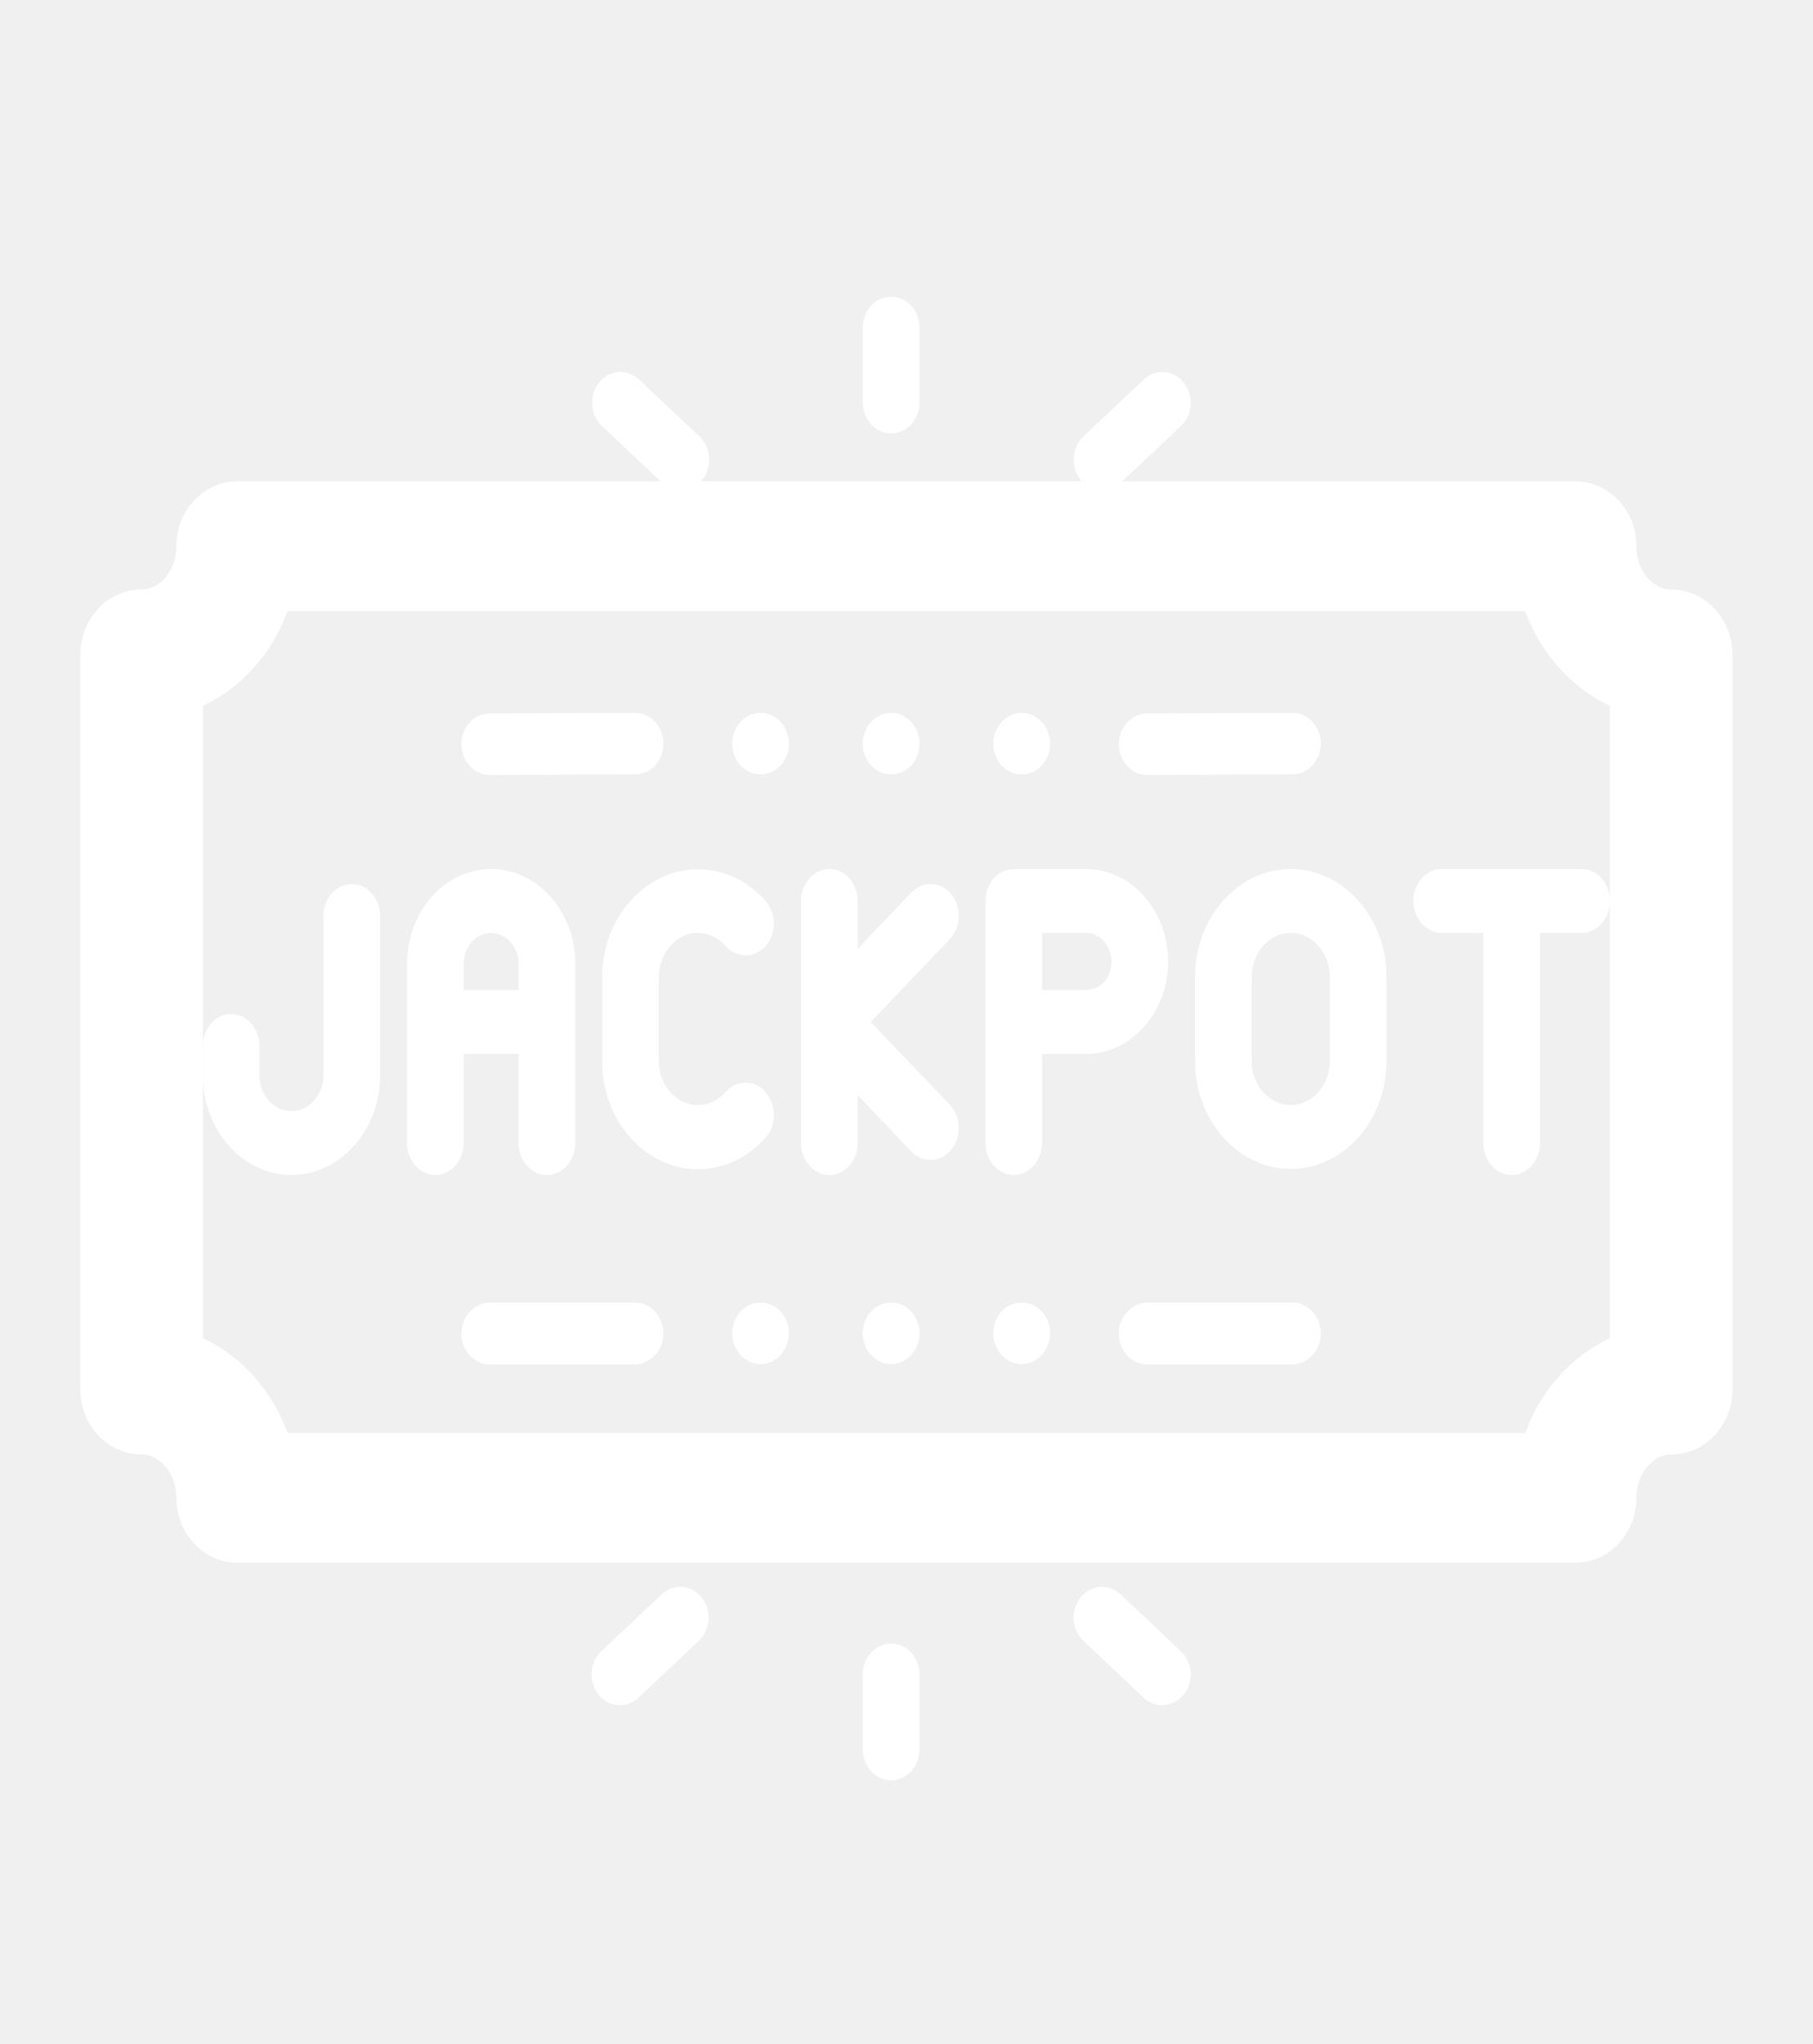
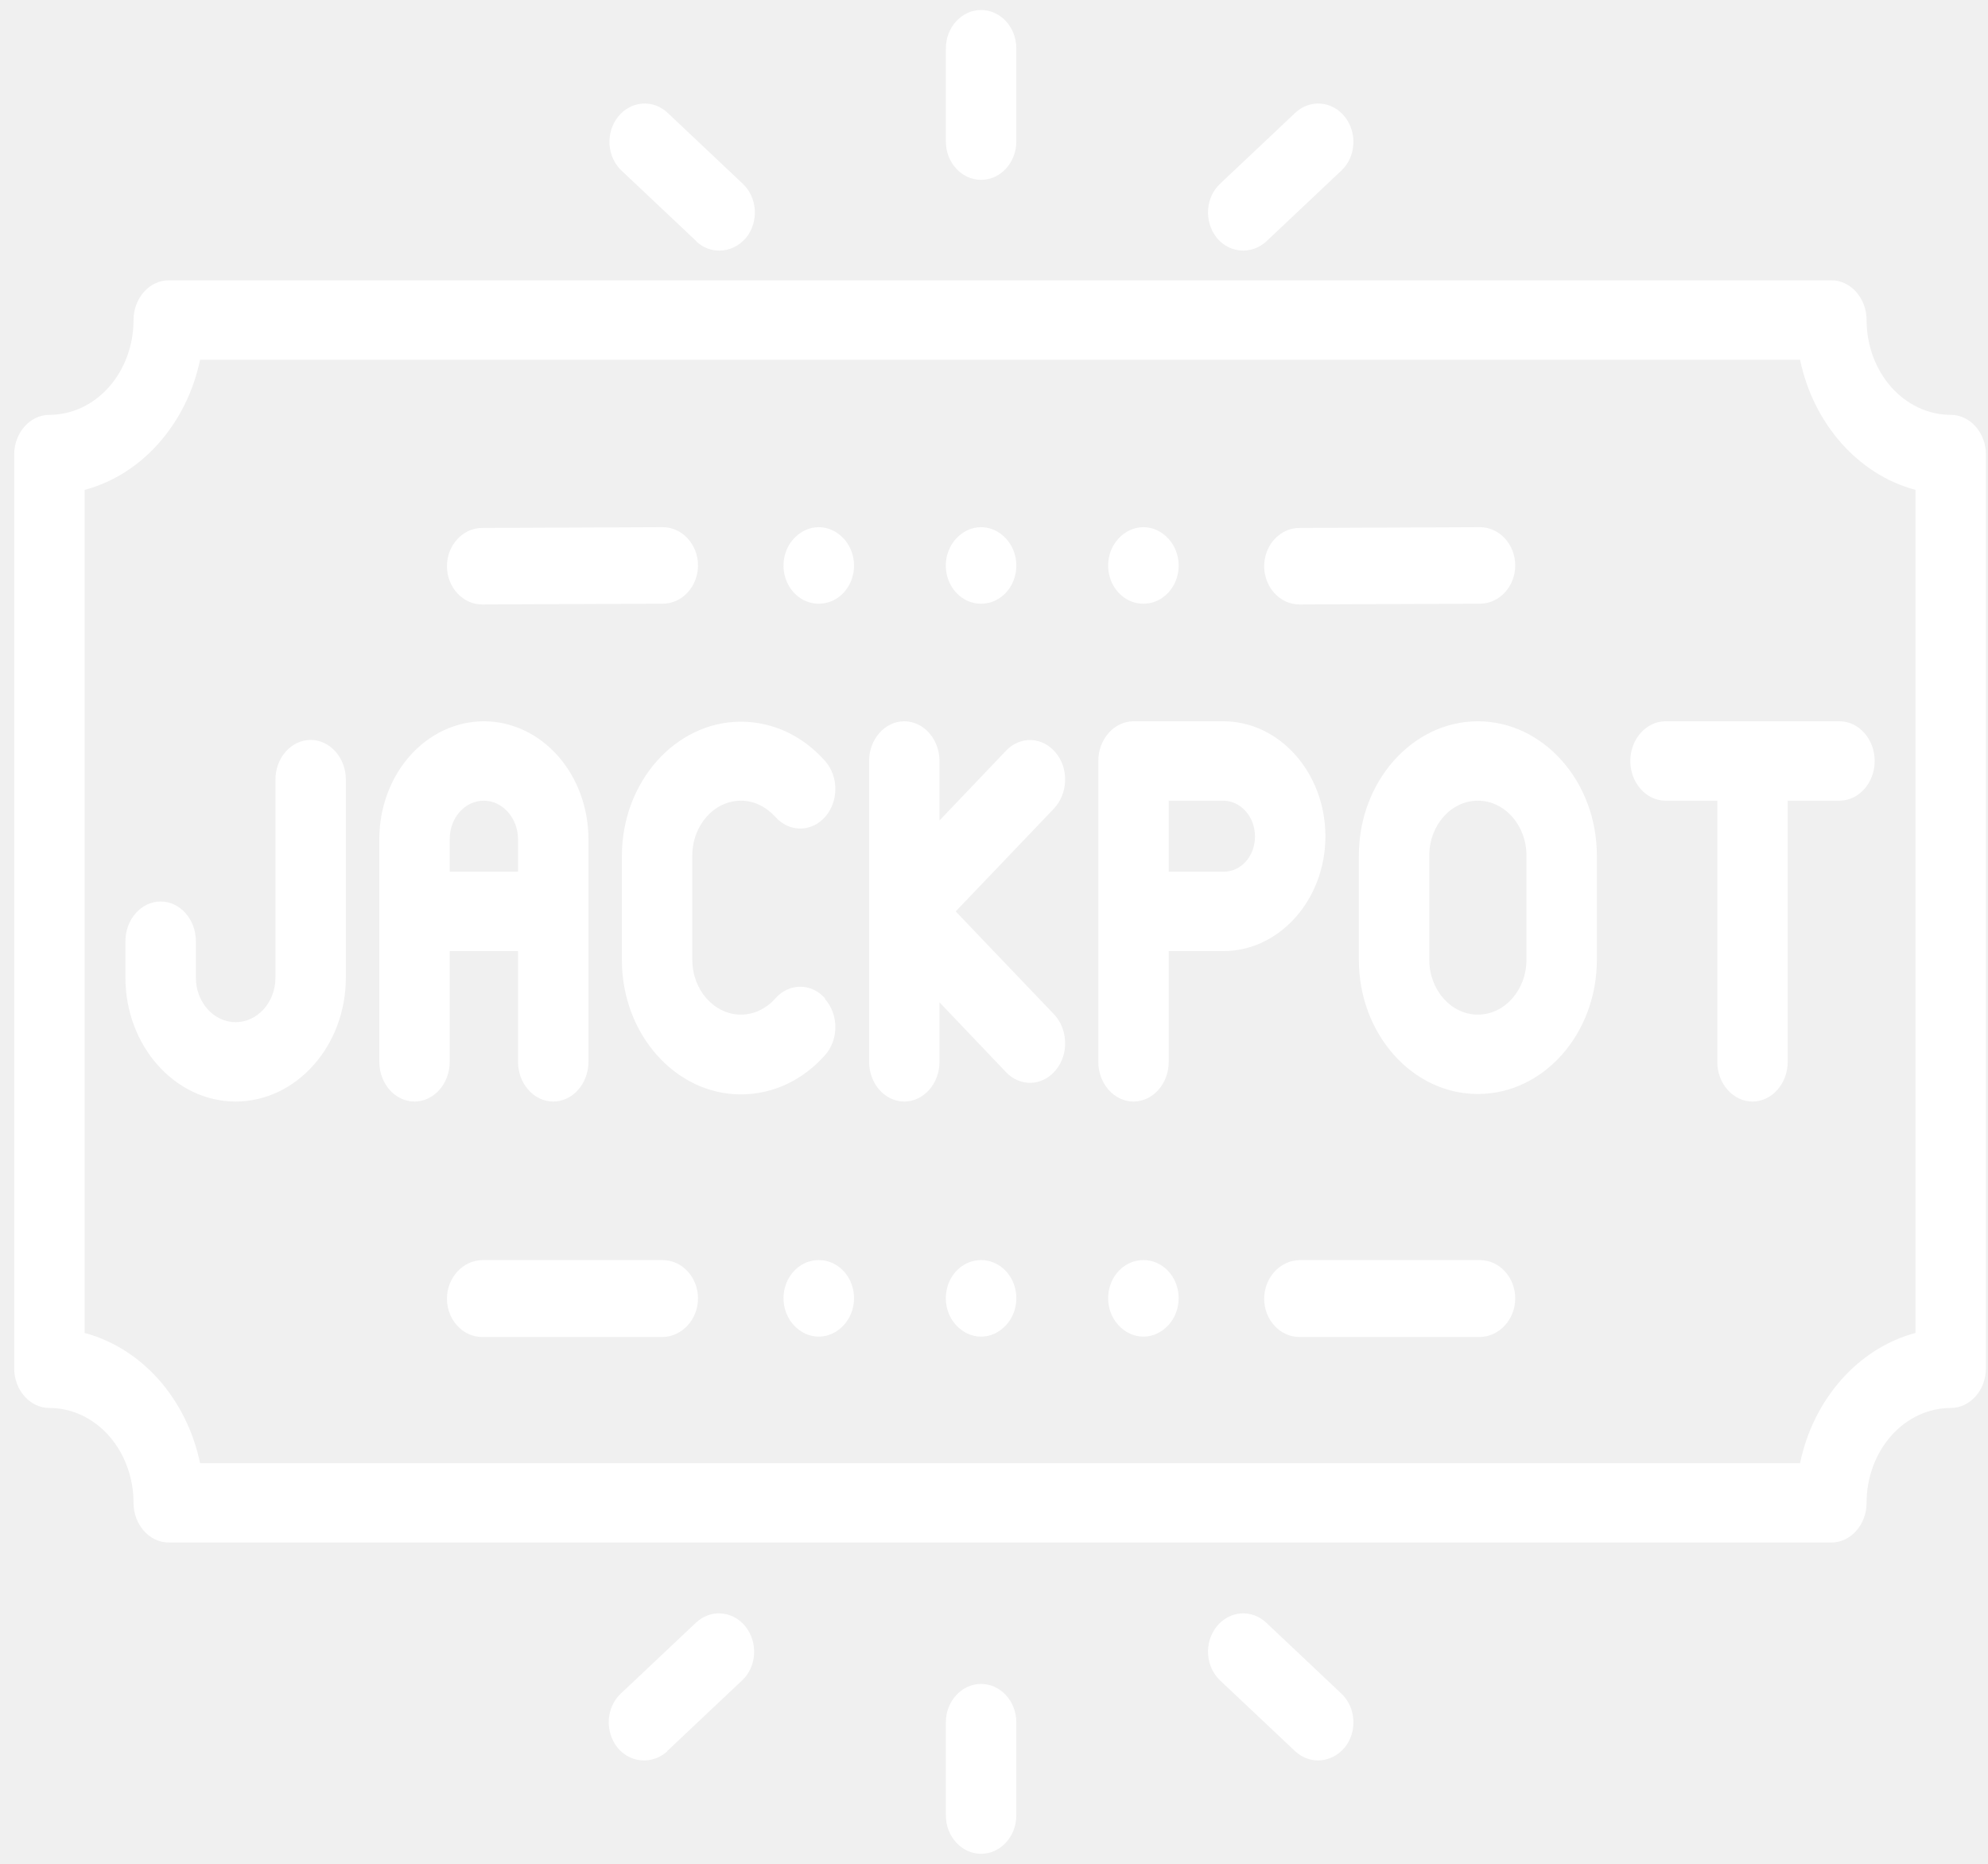
- <svg xmlns="http://www.w3.org/2000/svg" width="55" height="62" viewBox="0 0 55 62" fill="none">
-   <path d="M10.673 26.815C10.201 26.815 9.814 27.251 9.814 27.784V32.618C9.814 33.218 9.376 33.703 8.843 33.703C8.31 33.703 7.872 33.218 7.872 32.618V31.727C7.872 31.194 7.485 30.758 7.012 30.758C6.54 30.758 6.153 31.194 6.153 31.727V32.618C6.153 34.284 7.365 35.64 8.843 35.64C10.321 35.64 11.533 34.284 11.533 32.618V27.784C11.533 27.251 11.146 26.815 10.673 26.815ZM15.735 31.969V34.672C15.735 35.204 16.122 35.64 16.595 35.64C17.067 35.64 17.454 35.204 17.454 34.672V29.237C17.454 28.474 17.185 27.742 16.706 27.203C16.228 26.663 15.578 26.36 14.902 26.36C14.225 26.36 13.575 26.663 13.097 27.203C12.618 27.742 12.349 28.474 12.349 29.237V34.672C12.349 35.204 12.736 35.64 13.209 35.64C13.681 35.64 14.068 35.204 14.068 34.672V31.969H15.735ZM14.902 28.297C15.357 28.297 15.735 28.724 15.735 29.237V30.031H14.068V29.237C14.068 28.714 14.438 28.297 14.902 28.297ZM23.229 33.122C23.149 33.032 23.055 32.961 22.951 32.912C22.847 32.863 22.735 32.838 22.623 32.838C22.51 32.838 22.399 32.863 22.295 32.912C22.191 32.961 22.097 33.032 22.017 33.122C21.794 33.373 21.493 33.519 21.175 33.519C20.522 33.519 19.989 32.918 19.989 32.182V29.634C19.989 28.898 20.522 28.297 21.175 28.297C21.493 28.297 21.785 28.443 22.017 28.694C22.097 28.784 22.191 28.855 22.295 28.904C22.399 28.952 22.511 28.977 22.623 28.977C22.735 28.977 22.847 28.952 22.951 28.904C23.055 28.855 23.149 28.784 23.229 28.694C23.308 28.605 23.372 28.498 23.415 28.381C23.458 28.264 23.48 28.138 23.48 28.012C23.48 27.885 23.458 27.759 23.415 27.642C23.372 27.525 23.308 27.418 23.229 27.328C22.679 26.709 21.948 26.369 21.175 26.369C19.576 26.369 18.27 27.842 18.27 29.644V32.192C18.27 33.993 19.576 35.466 21.175 35.466C21.948 35.466 22.679 35.127 23.229 34.507C23.308 34.417 23.372 34.311 23.415 34.194C23.458 34.077 23.48 33.951 23.48 33.824C23.48 33.697 23.458 33.572 23.415 33.454C23.372 33.337 23.308 33.231 23.229 33.141V33.122ZM28.858 27.125C28.781 27.032 28.689 26.957 28.586 26.904C28.484 26.852 28.373 26.822 28.261 26.818C28.148 26.813 28.036 26.834 27.931 26.878C27.825 26.923 27.728 26.99 27.646 27.077L26.022 28.782V27.328C26.022 26.796 25.635 26.36 25.163 26.36C24.69 26.36 24.303 26.796 24.303 27.328V34.672C24.303 35.204 24.69 35.64 25.163 35.64C25.635 35.64 26.022 35.204 26.022 34.672V33.218L27.646 34.923C27.728 35.01 27.825 35.078 27.93 35.123C28.036 35.167 28.148 35.188 28.261 35.183C28.373 35.179 28.484 35.149 28.587 35.096C28.689 35.043 28.781 34.968 28.858 34.875C29.184 34.488 29.159 33.868 28.815 33.509L26.417 31L28.815 28.491C29.159 28.123 29.184 27.513 28.858 27.125ZM35.441 29.169C35.441 27.619 34.323 26.36 32.948 26.36H30.757C30.284 26.36 29.898 26.796 29.898 27.328V34.672C29.898 35.204 30.284 35.64 30.757 35.64C31.23 35.64 31.616 35.204 31.616 34.672V31.969H32.948C34.323 31.969 35.441 30.709 35.441 29.169ZM32.948 30.031H31.616V28.297H32.948C33.37 28.297 33.722 28.685 33.722 29.169C33.722 29.654 33.387 30.031 32.948 30.031ZM39.162 26.36C37.563 26.36 36.257 27.832 36.257 29.634V32.182C36.257 33.984 37.555 35.456 39.162 35.456C40.769 35.456 42.066 33.984 42.066 32.182V29.634C42.066 27.832 40.76 26.36 39.162 26.36ZM40.348 32.182C40.348 32.918 39.815 33.519 39.162 33.519C38.508 33.519 37.976 32.918 37.976 32.182V29.634C37.976 28.898 38.508 28.297 39.162 28.297C39.815 28.297 40.348 28.898 40.348 29.634V32.182ZM43.742 26.36C43.27 26.36 42.883 26.796 42.883 27.328C42.883 27.861 43.27 28.297 43.742 28.297H45.005V34.672C45.005 35.204 45.392 35.64 45.865 35.64C46.337 35.64 46.724 35.204 46.724 34.672V28.297H47.987C48.46 28.297 48.847 27.861 48.847 27.328C48.847 26.796 48.46 26.36 47.987 26.36H43.733H43.742Z" fill="white" />
-   <path d="M50.703 18.881C50.158 18.881 49.636 18.637 49.251 18.203C48.866 17.769 48.649 17.18 48.649 16.566C48.649 16.033 48.263 15.597 47.79 15.597H7.21C6.737 15.597 6.351 16.033 6.351 16.566C6.351 17.18 6.134 17.769 5.749 18.203C5.364 18.637 4.842 18.881 4.297 18.881C3.824 18.881 3.438 19.317 3.438 19.85V42.15C3.438 42.683 3.824 43.119 4.297 43.119C4.842 43.119 5.364 43.363 5.749 43.797C6.134 44.231 6.351 44.82 6.351 45.434C6.351 45.967 6.737 46.403 7.21 46.403H47.79C48.263 46.403 48.649 45.967 48.649 45.434C48.649 44.82 48.866 44.231 49.251 43.797C49.636 43.363 50.158 43.119 50.703 43.119C51.176 43.119 51.562 42.683 51.562 42.15V19.85C51.562 19.317 51.176 18.881 50.703 18.881ZM49.844 41.288C48.452 41.656 47.352 42.896 47.025 44.466H7.975C7.813 43.694 7.463 42.988 6.965 42.426C6.467 41.865 5.841 41.471 5.156 41.288V20.712C6.548 20.344 7.648 19.104 7.975 17.534H47.025C47.352 19.104 48.452 20.344 49.844 20.712V41.298V41.288Z" fill="white" stroke="white" stroke-width="2" />
-   <path d="M23.075 23.49C23.245 23.491 23.411 23.437 23.552 23.335C23.694 23.233 23.804 23.088 23.869 22.918C23.935 22.748 23.952 22.561 23.919 22.38C23.887 22.199 23.805 22.033 23.685 21.902C23.522 21.725 23.307 21.622 23.075 21.622C22.843 21.622 22.628 21.725 22.465 21.902C22.345 22.033 22.263 22.199 22.23 22.38C22.198 22.561 22.215 22.748 22.28 22.918C22.346 23.088 22.456 23.233 22.598 23.335C22.739 23.437 22.905 23.491 23.075 23.49ZM27.037 23.49C27.206 23.491 27.372 23.437 27.514 23.335C27.655 23.233 27.766 23.088 27.831 22.918C27.897 22.748 27.914 22.561 27.881 22.38C27.848 22.199 27.767 22.033 27.647 21.902C27.484 21.725 27.269 21.622 27.037 21.622C26.805 21.622 26.59 21.725 26.427 21.902C26.307 22.033 26.225 22.199 26.192 22.38C26.159 22.561 26.177 22.748 26.242 22.918C26.308 23.088 26.418 23.233 26.559 23.335C26.701 23.437 26.867 23.491 27.037 23.49ZM30.998 23.49C31.168 23.491 31.334 23.437 31.476 23.335C31.617 23.233 31.728 23.088 31.793 22.918C31.858 22.748 31.876 22.561 31.843 22.38C31.81 22.199 31.729 22.033 31.609 21.902C31.445 21.725 31.23 21.622 30.998 21.622C30.766 21.622 30.552 21.725 30.388 21.902C30.268 22.033 30.187 22.199 30.154 22.38C30.121 22.561 30.139 22.748 30.204 22.918C30.269 23.088 30.38 23.233 30.521 23.335C30.663 23.437 30.829 23.491 30.998 23.49ZM14.859 23.508L19.268 23.49C19.741 23.49 20.127 23.07 20.127 22.556C20.127 22.043 19.741 21.622 19.268 21.622L14.859 21.641C14.387 21.641 14 22.061 14 22.575C14 23.088 14.387 23.508 14.859 23.508ZM34.806 23.508L39.214 23.49C39.687 23.49 40.073 23.07 40.073 22.556C40.073 22.043 39.687 21.622 39.214 21.622L34.806 21.641C34.333 21.641 33.946 22.061 33.946 22.575C33.946 23.088 34.333 23.508 34.806 23.508ZM23.075 39.51C22.905 39.509 22.739 39.563 22.598 39.665C22.456 39.767 22.346 39.912 22.28 40.082C22.215 40.252 22.198 40.439 22.23 40.62C22.263 40.801 22.345 40.967 22.465 41.097C22.628 41.275 22.843 41.378 23.075 41.378C23.307 41.378 23.522 41.275 23.685 41.097C23.805 40.967 23.887 40.801 23.919 40.62C23.952 40.439 23.935 40.252 23.869 40.082C23.804 39.912 23.694 39.767 23.552 39.665C23.411 39.563 23.245 39.509 23.075 39.51ZM27.037 39.51C26.867 39.509 26.701 39.563 26.559 39.665C26.418 39.767 26.308 39.912 26.242 40.082C26.177 40.252 26.159 40.439 26.192 40.62C26.225 40.801 26.307 40.967 26.427 41.097C26.59 41.275 26.805 41.378 27.037 41.378C27.269 41.378 27.484 41.275 27.647 41.097C27.767 40.967 27.848 40.801 27.881 40.62C27.914 40.439 27.897 40.252 27.831 40.082C27.766 39.912 27.655 39.767 27.514 39.665C27.372 39.563 27.206 39.509 27.037 39.51ZM30.998 39.51C30.829 39.509 30.663 39.563 30.521 39.665C30.38 39.767 30.269 39.912 30.204 40.082C30.139 40.252 30.121 40.439 30.154 40.62C30.187 40.801 30.268 40.967 30.388 41.097C30.552 41.275 30.766 41.378 30.998 41.378C31.23 41.378 31.445 41.275 31.609 41.097C31.729 40.967 31.81 40.801 31.843 40.62C31.876 40.439 31.858 40.252 31.793 40.082C31.728 39.912 31.617 39.767 31.476 39.665C31.334 39.563 31.168 39.509 30.998 39.51ZM19.268 39.51H14.859C14.387 39.52 14 39.94 14 40.453C14 40.967 14.387 41.387 14.859 41.387H19.268C19.741 41.378 20.127 40.958 20.127 40.444C20.127 39.931 19.741 39.51 19.268 39.51ZM39.214 39.51H34.806C34.333 39.52 33.946 39.94 33.946 40.453C33.946 40.967 34.333 41.387 34.806 41.387H39.214C39.687 41.378 40.073 40.958 40.073 40.444C40.073 39.931 39.687 39.51 39.214 39.51ZM27.037 13.145C27.509 13.145 27.896 12.725 27.896 12.212V9.934C27.896 9.42 27.509 9 27.037 9C26.564 9 26.177 9.42 26.177 9.934V12.212C26.177 12.725 26.564 13.145 27.037 13.145ZM20.084 14.648C20.248 14.798 20.445 14.872 20.652 14.872C20.892 14.872 21.133 14.76 21.305 14.555C21.379 14.463 21.435 14.355 21.471 14.239C21.507 14.123 21.521 14 21.513 13.877C21.505 13.755 21.475 13.636 21.425 13.526C21.374 13.416 21.304 13.319 21.219 13.239L19.388 11.511C19.303 11.431 19.204 11.37 19.097 11.331C18.99 11.292 18.877 11.276 18.765 11.285C18.652 11.293 18.542 11.326 18.441 11.381C18.34 11.436 18.25 11.512 18.177 11.605C18.102 11.697 18.046 11.805 18.01 11.921C17.974 12.037 17.96 12.16 17.968 12.282C17.976 12.405 18.006 12.524 18.057 12.634C18.107 12.743 18.177 12.841 18.262 12.921L20.093 14.648H20.084ZM33.431 14.872C33.628 14.872 33.834 14.798 33.998 14.648L35.828 12.921C36.189 12.585 36.223 11.997 35.914 11.605C35.84 11.512 35.75 11.436 35.649 11.381C35.548 11.326 35.439 11.293 35.326 11.285C35.214 11.276 35.1 11.292 34.993 11.331C34.886 11.37 34.788 11.431 34.702 11.511L32.872 13.239C32.511 13.575 32.477 14.163 32.786 14.555C32.958 14.77 33.198 14.872 33.439 14.872H33.431ZM27.896 53.066V50.788C27.896 50.275 27.509 49.855 27.037 49.855C26.564 49.855 26.177 50.275 26.177 50.788V53.066C26.177 53.58 26.564 54 27.037 54C27.509 54 27.896 53.58 27.896 53.066ZM19.371 51.498L21.202 49.771C21.562 49.435 21.597 48.846 21.288 48.454C21.214 48.362 21.124 48.286 21.023 48.231C20.922 48.176 20.812 48.143 20.7 48.135C20.587 48.126 20.474 48.141 20.367 48.18C20.26 48.219 20.161 48.281 20.076 48.361L18.245 50.088C17.884 50.424 17.85 51.012 18.159 51.405C18.331 51.619 18.572 51.722 18.812 51.722C19.01 51.722 19.216 51.647 19.38 51.498H19.371ZM35.261 51.722C35.502 51.722 35.742 51.61 35.914 51.405C35.988 51.312 36.045 51.205 36.081 51.088C36.116 50.972 36.131 50.849 36.123 50.727C36.115 50.605 36.084 50.485 36.034 50.376C35.983 50.266 35.913 50.168 35.828 50.088L33.998 48.361C33.913 48.281 33.814 48.219 33.707 48.18C33.6 48.141 33.486 48.126 33.374 48.135C33.261 48.143 33.151 48.176 33.051 48.231C32.95 48.286 32.86 48.362 32.786 48.454C32.712 48.547 32.655 48.654 32.62 48.771C32.584 48.887 32.569 49.01 32.577 49.132C32.585 49.254 32.615 49.374 32.666 49.483C32.717 49.593 32.786 49.691 32.872 49.771L34.702 51.498C34.866 51.647 35.063 51.722 35.27 51.722H35.261Z" fill="white" />
+ <svg xmlns="http://www.w3.org/2000/svg" width="64" height="60" viewBox="0 0 64 60" fill="none">
+   <path d="M10.001 23.82C9.377 23.82 8.867 24.395 8.867 25.098V31.474C8.867 32.267 8.289 32.906 7.586 32.906C6.884 32.906 6.306 32.267 6.306 31.474V30.299C6.306 29.596 5.795 29.021 5.172 29.021C4.549 29.021 4.038 29.596 4.038 30.299V31.474C4.038 33.672 5.637 35.461 7.586 35.461C9.536 35.461 11.134 33.672 11.134 31.474V25.098C11.134 24.395 10.624 23.82 10.001 23.82ZM16.677 30.618V34.183C16.677 34.886 17.187 35.461 17.811 35.461C18.434 35.461 18.944 34.886 18.944 34.183V27.015C18.944 26.008 18.59 25.043 17.958 24.331C17.327 23.62 16.471 23.22 15.578 23.22C14.685 23.22 13.829 23.62 13.197 24.331C12.566 25.043 12.211 26.008 12.211 27.015V34.183C12.211 34.886 12.721 35.461 13.345 35.461C13.968 35.461 14.478 34.886 14.478 34.183V30.618H16.677ZM15.578 25.776C16.178 25.776 16.677 26.338 16.677 27.015V28.063H14.478V27.015C14.478 26.325 14.966 25.776 15.578 25.776ZM26.562 32.139C26.457 32.02 26.332 31.926 26.195 31.862C26.058 31.798 25.911 31.765 25.762 31.765C25.614 31.765 25.467 31.798 25.33 31.862C25.193 31.926 25.068 32.02 24.963 32.139C24.669 32.471 24.272 32.663 23.852 32.663C22.991 32.663 22.288 31.87 22.288 30.899V27.539C22.288 26.568 22.991 25.776 23.852 25.776C24.272 25.776 24.657 25.967 24.963 26.299C25.068 26.418 25.193 26.512 25.33 26.576C25.467 26.64 25.614 26.672 25.762 26.672C25.911 26.672 26.058 26.64 26.195 26.576C26.332 26.512 26.457 26.418 26.562 26.299C26.666 26.181 26.75 26.041 26.807 25.886C26.863 25.732 26.893 25.566 26.893 25.398C26.893 25.231 26.863 25.066 26.807 24.911C26.75 24.756 26.666 24.616 26.562 24.498C25.836 23.68 24.873 23.233 23.852 23.233C21.744 23.233 20.021 25.175 20.021 27.552V30.912C20.021 33.289 21.744 35.231 23.852 35.231C24.873 35.231 25.836 34.784 26.562 33.966C26.667 33.848 26.75 33.708 26.807 33.553C26.864 33.398 26.893 33.233 26.893 33.065C26.893 32.898 26.864 32.732 26.807 32.578C26.75 32.423 26.667 32.283 26.562 32.164V32.139ZM33.986 24.229C33.885 24.107 33.763 24.008 33.628 23.938C33.493 23.869 33.347 23.83 33.199 23.824C33.05 23.818 32.902 23.845 32.763 23.904C32.624 23.962 32.496 24.051 32.388 24.166L30.245 26.414V24.498C30.245 23.795 29.735 23.22 29.112 23.22C28.489 23.22 27.979 23.795 27.979 24.498V34.183C27.979 34.886 28.489 35.461 29.112 35.461C29.735 35.461 30.245 34.886 30.245 34.183V32.267L32.388 34.516C32.496 34.63 32.624 34.719 32.763 34.778C32.902 34.837 33.05 34.864 33.199 34.858C33.347 34.852 33.493 34.813 33.629 34.743C33.764 34.674 33.885 34.575 33.986 34.452C34.417 33.941 34.383 33.123 33.929 32.65L30.767 29.34L33.929 26.031C34.383 25.546 34.417 24.741 33.986 24.229ZM42.669 26.925C42.669 24.881 41.195 23.22 39.382 23.22H36.491C35.868 23.22 35.358 23.795 35.358 24.498V34.183C35.358 34.886 35.868 35.461 36.491 35.461C37.115 35.461 37.625 34.886 37.625 34.183V30.618H39.382C41.195 30.618 42.669 28.957 42.669 26.925ZM39.382 28.063H37.625V25.776H39.382C39.937 25.776 40.402 26.287 40.402 26.925C40.402 27.564 39.96 28.063 39.382 28.063ZM47.577 23.22C45.469 23.22 43.746 25.162 43.746 27.539V30.899C43.746 33.276 45.457 35.218 47.577 35.218C49.697 35.218 51.408 33.276 51.408 30.899V27.539C51.408 25.162 49.685 23.22 47.577 23.22ZM49.141 30.899C49.141 31.87 48.439 32.663 47.577 32.663C46.716 32.663 46.013 31.87 46.013 30.899V27.539C46.013 26.568 46.716 25.776 47.577 25.776C48.439 25.776 49.141 26.568 49.141 27.539V30.899ZM53.619 23.22C52.995 23.22 52.485 23.795 52.485 24.498C52.485 25.201 52.995 25.776 53.619 25.776H55.285V34.183C55.285 34.886 55.795 35.461 56.419 35.461C57.042 35.461 57.552 34.886 57.552 34.183V25.776H59.218C59.842 25.776 60.352 25.201 60.352 24.498C60.352 23.795 59.842 23.22 59.218 23.22H53.607H53.619Z" fill="white" />
+   <path d="M62.8 13.355C62.082 13.355 61.393 13.034 60.885 12.461C60.377 11.888 60.091 11.111 60.091 10.302C60.091 9.599 59.581 9.024 58.958 9.024H5.433C4.809 9.024 4.299 9.599 4.299 10.302C4.299 11.111 4.014 11.888 3.506 12.461C2.998 13.034 2.309 13.355 1.59 13.355C0.967 13.355 0.457 13.93 0.457 14.633V44.048C0.457 44.751 0.967 45.326 1.59 45.326C2.309 45.326 2.998 45.647 3.506 46.22C4.014 46.793 4.299 47.57 4.299 48.38C4.299 49.082 4.809 49.657 5.433 49.657H58.958C59.581 49.657 60.091 49.082 60.091 48.38C60.091 47.57 60.377 46.793 60.885 46.22C61.393 45.647 62.082 45.326 62.8 45.326C63.424 45.326 63.934 44.751 63.934 44.048V14.633C63.934 13.93 63.424 13.355 62.8 13.355ZM61.667 42.911C59.831 43.396 58.38 45.032 57.949 47.102H6.442C6.227 46.083 5.766 45.152 5.11 44.412C4.453 43.672 3.627 43.152 2.724 42.911V15.77C4.56 15.285 6.011 13.649 6.442 11.579H57.949C58.38 13.649 59.831 15.285 61.667 15.77V42.923V42.911Z" fill="white" />
+   <path d="M26.359 19.434C26.582 19.436 26.801 19.365 26.988 19.23C27.175 19.096 27.32 18.905 27.407 18.68C27.493 18.456 27.516 18.209 27.472 17.97C27.429 17.732 27.322 17.513 27.163 17.341C26.948 17.107 26.665 16.971 26.359 16.971C26.052 16.971 25.769 17.107 25.554 17.341C25.396 17.513 25.288 17.732 25.245 17.97C25.201 18.209 25.224 18.456 25.311 18.68C25.397 18.905 25.543 19.096 25.729 19.23C25.916 19.365 26.135 19.436 26.359 19.434ZM31.584 19.434C31.808 19.436 32.027 19.365 32.214 19.23C32.4 19.096 32.546 18.905 32.632 18.68C32.718 18.456 32.741 18.209 32.698 17.97C32.655 17.732 32.547 17.513 32.389 17.341C32.173 17.107 31.89 16.971 31.584 16.971C31.278 16.971 30.995 17.107 30.779 17.341C30.621 17.513 30.514 17.732 30.47 17.97C30.427 18.209 30.45 18.456 30.536 18.68C30.622 18.905 30.768 19.096 30.955 19.23C31.141 19.365 31.36 19.436 31.584 19.434ZM36.81 19.434C37.033 19.436 37.252 19.365 37.439 19.23C37.626 19.096 37.771 18.905 37.858 18.68C37.944 18.456 37.967 18.209 37.923 17.97C37.88 17.732 37.773 17.513 37.614 17.341C37.399 17.107 37.116 16.971 36.81 16.971C36.504 16.971 36.22 17.107 36.005 17.341C35.847 17.513 35.739 17.732 35.696 17.97C35.653 18.209 35.675 18.456 35.762 18.68C35.848 18.905 35.994 19.096 36.18 19.23C36.367 19.365 36.586 19.436 36.81 19.434ZM15.522 19.459L21.337 19.434C21.96 19.434 22.471 18.88 22.471 18.203C22.471 17.526 21.96 16.971 21.337 16.971L15.522 16.996C14.899 16.996 14.389 17.55 14.389 18.227C14.389 18.905 14.899 19.459 15.522 19.459ZM41.831 19.459L47.646 19.434C48.27 19.434 48.78 18.88 48.78 18.203C48.78 17.526 48.27 16.971 47.646 16.971L41.831 16.996C41.208 16.996 40.698 17.55 40.698 18.227C40.698 18.905 41.208 19.459 41.831 19.459ZM26.359 40.566C26.135 40.564 25.916 40.635 25.729 40.77C25.543 40.904 25.397 41.095 25.311 41.319C25.224 41.544 25.201 41.791 25.245 42.029C25.288 42.268 25.396 42.487 25.554 42.659C25.769 42.893 26.052 43.029 26.359 43.029C26.665 43.029 26.948 42.893 27.163 42.659C27.322 42.487 27.429 42.268 27.472 42.029C27.516 41.791 27.493 41.544 27.407 41.319C27.32 41.095 27.175 40.904 26.988 40.77C26.801 40.635 26.582 40.564 26.359 40.566ZM31.584 40.566C31.36 40.564 31.141 40.635 30.955 40.77C30.768 40.904 30.622 41.095 30.536 41.319C30.45 41.544 30.427 41.791 30.47 42.029C30.514 42.268 30.621 42.487 30.779 42.659C30.995 42.893 31.278 43.029 31.584 43.029C31.89 43.029 32.173 42.893 32.389 42.659C32.547 42.487 32.655 42.268 32.698 42.029C32.741 41.791 32.718 41.544 32.632 41.319C32.546 41.095 32.4 40.904 32.214 40.77C32.027 40.635 31.808 40.564 31.584 40.566ZM36.81 40.566C36.586 40.564 36.367 40.635 36.18 40.77C35.994 40.904 35.848 41.095 35.762 41.319C35.675 41.544 35.653 41.791 35.696 42.029C35.739 42.268 35.847 42.487 36.005 42.659C36.22 42.893 36.504 43.029 36.81 43.029C37.116 43.029 37.399 42.893 37.614 42.659C37.773 42.487 37.88 42.268 37.923 42.029C37.967 41.791 37.944 41.544 37.858 41.319C37.771 41.095 37.626 40.904 37.439 40.77C37.252 40.635 37.033 40.564 36.81 40.566ZM21.337 40.566H15.522C14.899 40.578 14.389 41.132 14.389 41.809C14.389 42.487 14.899 43.041 15.522 43.041H21.337C21.96 43.029 22.471 42.474 22.471 41.797C22.471 41.12 21.96 40.566 21.337 40.566ZM47.646 40.566H41.831C41.208 40.578 40.698 41.132 40.698 41.809C40.698 42.487 41.208 43.041 41.831 43.041H47.646C48.27 43.029 48.78 42.474 48.78 41.797C48.78 41.12 48.27 40.566 47.646 40.566ZM31.584 5.79C32.208 5.79 32.718 5.236 32.718 4.558V1.554C32.718 0.876 32.208 0.322 31.584 0.322C30.961 0.322 30.451 0.876 30.451 1.554V4.558C30.451 5.236 30.961 5.79 31.584 5.79ZM22.414 7.772C22.629 7.97 22.89 8.068 23.162 8.068C23.479 8.068 23.797 7.92 24.023 7.649C24.121 7.527 24.196 7.386 24.243 7.232C24.29 7.079 24.309 6.917 24.299 6.756C24.288 6.594 24.248 6.437 24.182 6.292C24.115 6.148 24.023 6.019 23.91 5.913L21.496 3.635C21.384 3.529 21.253 3.448 21.112 3.396C20.971 3.345 20.822 3.325 20.673 3.336C20.525 3.347 20.38 3.391 20.247 3.463C20.113 3.535 19.995 3.636 19.898 3.758C19.8 3.88 19.725 4.022 19.678 4.175C19.631 4.328 19.612 4.49 19.622 4.652C19.633 4.813 19.673 4.97 19.739 5.115C19.806 5.26 19.898 5.389 20.011 5.494L22.425 7.772H22.414ZM40.017 8.068C40.278 8.068 40.55 7.97 40.766 7.772L43.18 5.494C43.656 5.051 43.702 4.275 43.293 3.758C43.196 3.636 43.077 3.535 42.944 3.463C42.811 3.391 42.666 3.347 42.518 3.336C42.369 3.325 42.22 3.345 42.079 3.396C41.938 3.448 41.807 3.529 41.695 3.635L39.281 5.913C38.805 6.356 38.759 7.132 39.167 7.649C39.394 7.933 39.712 8.068 40.029 8.068H40.017ZM32.718 58.446V55.441C32.718 54.764 32.208 54.21 31.584 54.21C30.961 54.21 30.451 54.764 30.451 55.441V58.446C30.451 59.123 30.961 59.678 31.584 59.678C32.208 59.678 32.718 59.123 32.718 58.446ZM21.473 56.377L23.887 54.099C24.364 53.656 24.409 52.88 24.001 52.363C23.904 52.241 23.785 52.14 23.652 52.068C23.519 51.996 23.374 51.952 23.225 51.941C23.077 51.929 22.928 51.95 22.787 52.001C22.645 52.053 22.515 52.134 22.403 52.24L19.988 54.518C19.512 54.961 19.467 55.737 19.875 56.254C20.102 56.538 20.419 56.673 20.736 56.673C20.997 56.673 21.269 56.574 21.484 56.377H21.473ZM42.432 56.673C42.749 56.673 43.067 56.525 43.293 56.254C43.391 56.132 43.466 55.99 43.513 55.837C43.56 55.684 43.579 55.522 43.569 55.361C43.558 55.199 43.518 55.042 43.452 54.897C43.385 54.753 43.293 54.624 43.18 54.518L40.766 52.24C40.653 52.134 40.523 52.053 40.382 52.001C40.241 51.95 40.092 51.929 39.943 51.941C39.794 51.952 39.65 51.996 39.517 52.068C39.383 52.14 39.265 52.241 39.167 52.363C39.07 52.485 38.995 52.627 38.948 52.78C38.901 52.933 38.882 53.095 38.892 53.257C38.903 53.418 38.943 53.575 39.009 53.72C39.076 53.865 39.168 53.993 39.281 54.099L41.695 56.377C41.91 56.574 42.171 56.673 42.443 56.673H42.432Z" fill="white" />
</svg>
